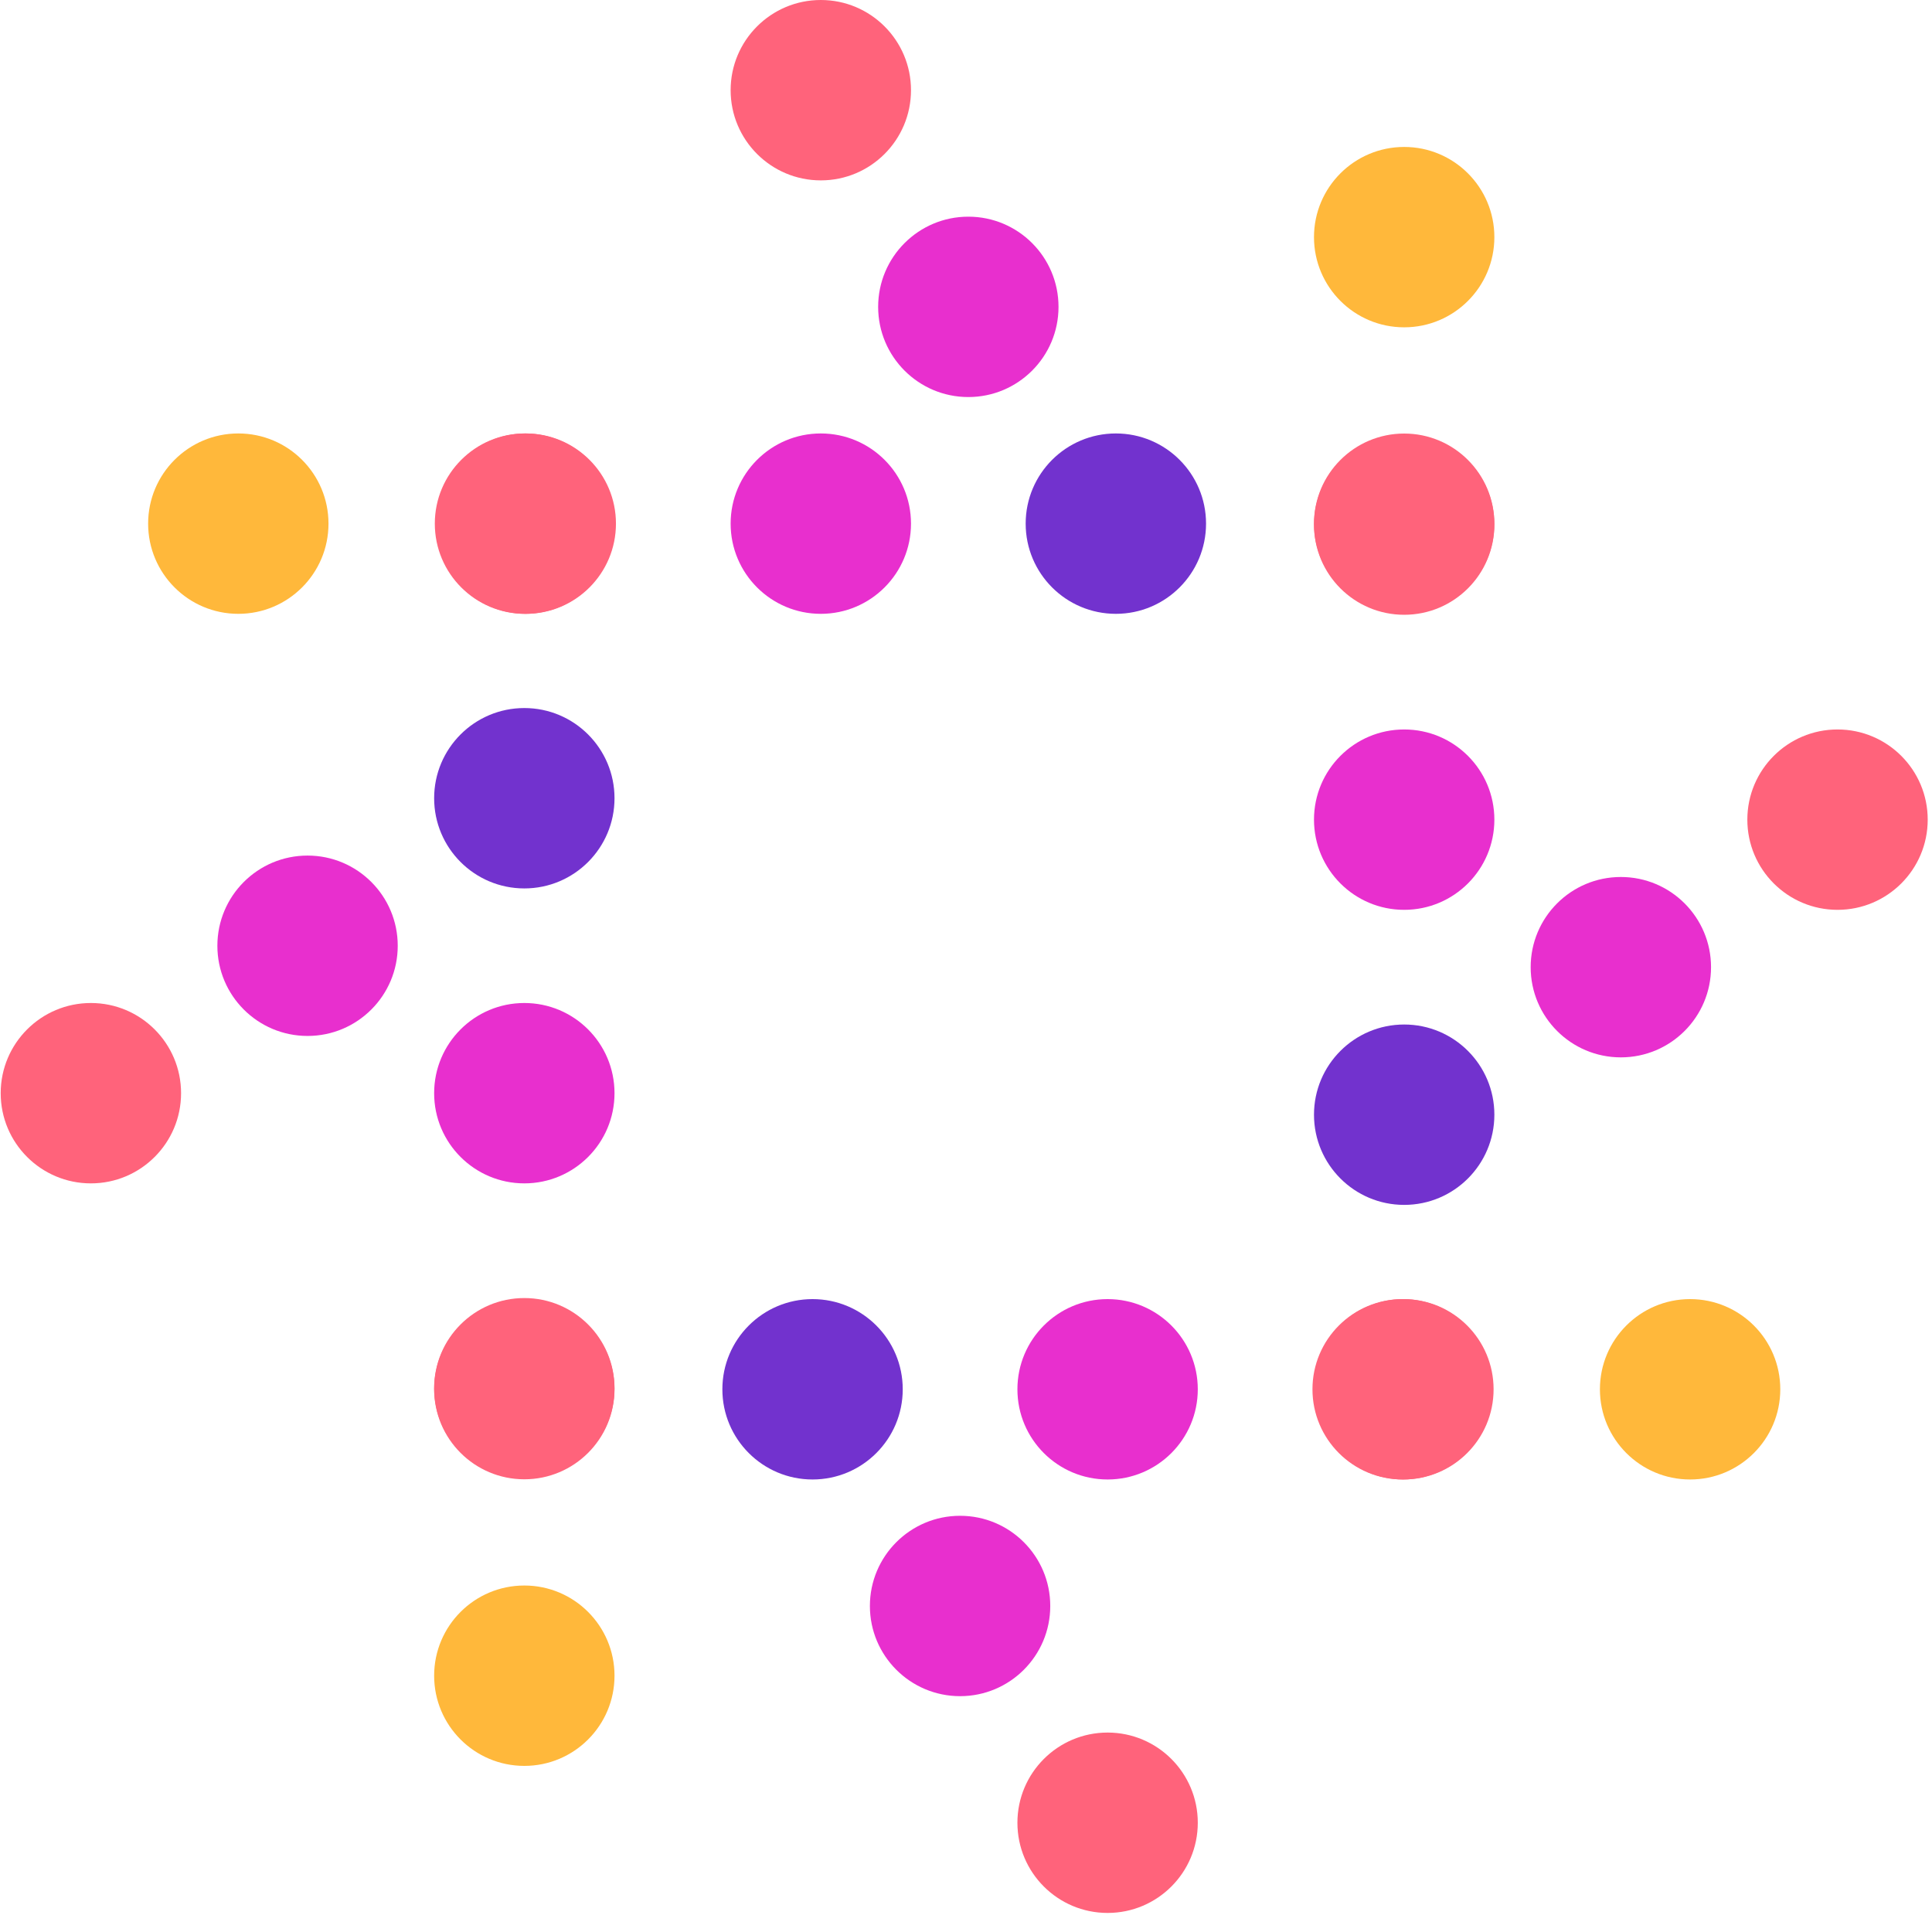
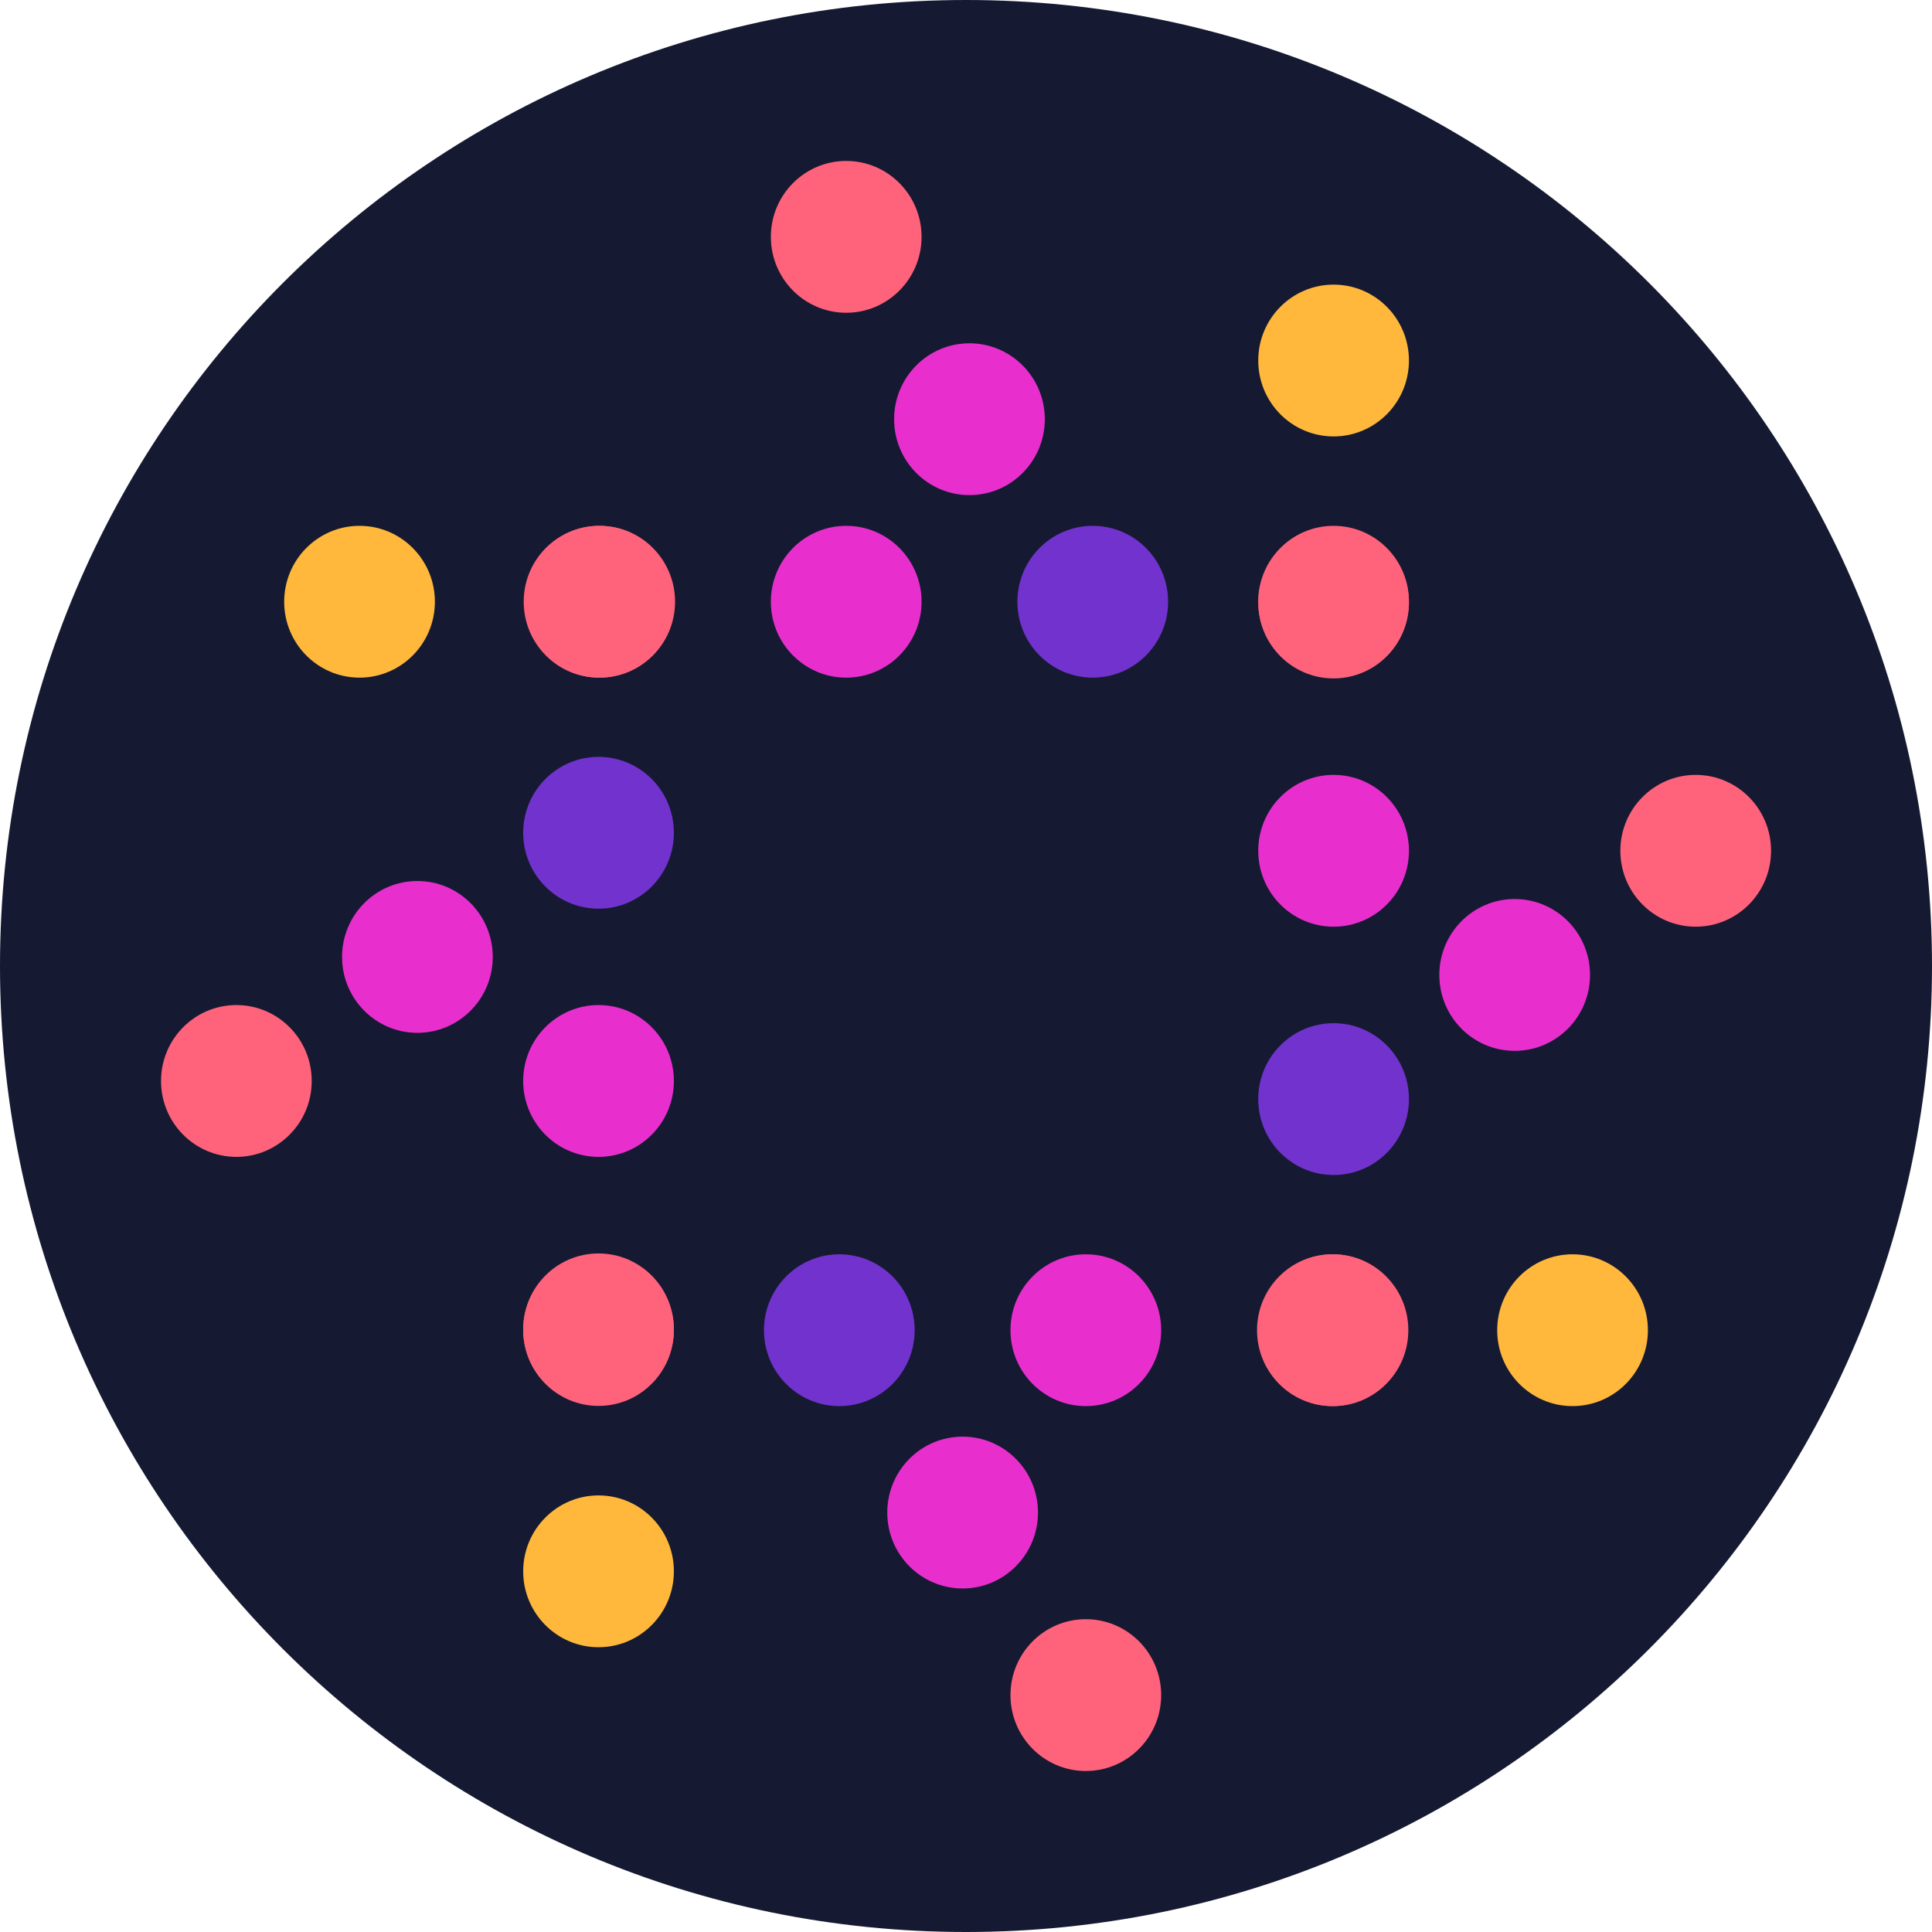
- <svg xmlns="http://www.w3.org/2000/svg" width="183" height="182" viewBox="0 0 183 182" fill="none">
-   <path d="M160.087 140.134C164.805 140.134 168.629 136.31 168.629 131.592C168.629 126.874 164.805 123.049 160.087 123.049C155.369 123.049 151.545 126.874 151.545 131.592C151.545 136.31 155.369 140.134 160.087 140.134Z" fill="#FFB83B" />
-   <path d="M132.932 140.134C137.65 140.134 141.474 136.31 141.474 131.592C141.474 126.874 137.65 123.049 132.932 123.049C128.214 123.049 124.389 126.874 124.389 131.592C124.389 136.31 128.214 140.134 132.932 140.134Z" fill="#FF637B" />
-   <path d="M104.912 181.19C109.63 181.19 113.455 177.366 113.455 172.648C113.455 167.93 109.63 164.105 104.912 164.105C100.194 164.105 96.37 167.93 96.37 172.648C96.37 177.366 100.194 181.19 104.912 181.19Z" fill="#FF637B" />
-   <path d="M90.939 160.658C95.657 160.658 99.481 156.833 99.481 152.115C99.481 147.397 95.657 143.573 90.939 143.573C86.221 143.573 82.397 147.397 82.397 152.115C82.397 156.833 86.221 160.658 90.939 160.658Z" fill="#E82FCE" />
-   <path d="M132.859 140.134C137.577 140.134 141.401 136.31 141.401 131.592C141.401 126.874 137.577 123.049 132.859 123.049C128.141 123.049 124.317 126.874 124.317 131.592C124.317 136.31 128.141 140.134 132.859 140.134Z" fill="#FF637B" />
-   <path d="M76.965 140.134C81.683 140.134 85.508 136.31 85.508 131.592C85.508 126.874 81.683 123.049 76.965 123.049C72.248 123.049 68.423 126.874 68.423 131.592C68.423 136.31 72.248 140.134 76.965 140.134Z" fill="#7232CE" />
-   <path d="M104.912 140.134C109.63 140.134 113.455 136.31 113.455 131.592C113.455 126.874 109.63 123.049 104.912 123.049C100.194 123.049 96.37 126.874 96.37 131.592C96.37 136.31 100.194 140.134 104.912 140.134Z" fill="#E82FCE" />
-   <path d="M49.665 167.262C54.382 167.262 58.207 163.438 58.207 158.72C58.207 154.002 54.382 150.177 49.665 150.177C44.947 150.177 41.122 154.002 41.122 158.72C41.122 163.438 44.947 167.262 49.665 167.262Z" fill="#FFB83B" />
-   <path d="M49.665 140.116C54.382 140.116 58.207 136.291 58.207 131.574C58.207 126.856 54.382 123.031 49.665 123.031C44.947 123.031 41.122 126.856 41.122 131.574C41.122 136.291 44.947 140.116 49.665 140.116Z" fill="#FF637B" />
-   <path d="M8.609 112.087C13.326 112.087 17.151 108.263 17.151 103.545C17.151 98.827 13.326 95.003 8.609 95.003C3.891 95.003 0.066 98.827 0.066 103.545C0.066 108.263 3.891 112.087 8.609 112.087Z" fill="#FF637B" />
-   <path d="M29.132 98.123C33.85 98.123 37.674 94.299 37.674 89.581C37.674 84.863 33.85 81.038 29.132 81.038C24.414 81.038 20.59 84.863 20.59 89.581C20.59 94.299 24.414 98.123 29.132 98.123Z" fill="#E82FCE" />
-   <path d="M49.665 140.034C54.382 140.034 58.207 136.21 58.207 131.492C58.207 126.774 54.382 122.949 49.665 122.949C44.947 122.949 41.122 126.774 41.122 131.492C41.122 136.21 44.947 140.034 49.665 140.034Z" fill="#FF637B" />
-   <path d="M49.665 84.15C54.382 84.15 58.207 80.325 58.207 75.607C58.207 70.889 54.382 67.065 49.665 67.065C44.947 67.065 41.122 70.889 41.122 75.607C41.122 80.325 44.947 84.15 49.665 84.15Z" fill="#7232CE" />
-   <path d="M49.665 112.087C54.382 112.087 58.207 108.263 58.207 103.545C58.207 98.827 54.382 95.003 49.665 95.003C44.947 95.003 41.122 98.827 41.122 103.545C41.122 108.263 44.947 112.087 49.665 112.087Z" fill="#E82FCE" />
-   <path d="M22.573 58.141C27.291 58.141 31.115 54.316 31.115 49.598C31.115 44.88 27.291 41.056 22.573 41.056C17.855 41.056 14.031 44.88 14.031 49.598C14.031 54.316 17.855 58.141 22.573 58.141Z" fill="#FFB83B" />
-   <path d="M49.728 58.141C54.446 58.141 58.271 54.316 58.271 49.598C58.271 44.88 54.446 41.056 49.728 41.056C45.011 41.056 41.186 44.88 41.186 49.598C41.186 54.316 45.011 58.141 49.728 58.141Z" fill="#FF637B" />
-   <path d="M77.748 17.085C82.466 17.085 86.29 13.26 86.29 8.542C86.29 3.825 82.466 0 77.748 0C73.03 0 69.206 3.825 69.206 8.542C69.206 13.26 73.03 17.085 77.748 17.085Z" fill="#FF637B" />
-   <path d="M91.721 37.608C96.439 37.608 100.263 33.783 100.263 29.066C100.263 24.348 96.439 20.523 91.721 20.523C87.003 20.523 83.179 24.348 83.179 29.066C83.179 33.783 87.003 37.608 91.721 37.608Z" fill="#E82FCE" />
-   <path d="M49.801 58.141C54.519 58.141 58.343 54.316 58.343 49.598C58.343 44.88 54.519 41.056 49.801 41.056C45.083 41.056 41.259 44.88 41.259 49.598C41.259 54.316 45.083 58.141 49.801 58.141Z" fill="#FF637B" />
-   <path d="M105.695 58.141C110.412 58.141 114.237 54.316 114.237 49.598C114.237 44.88 110.412 41.056 105.695 41.056C100.977 41.056 97.152 44.88 97.152 49.598C97.152 54.316 100.977 58.141 105.695 58.141Z" fill="#7232CE" />
-   <path d="M77.748 58.141C82.466 58.141 86.29 54.316 86.29 49.598C86.29 44.88 82.466 41.056 77.748 41.056C73.03 41.056 69.206 44.88 69.206 49.598C69.206 54.316 73.03 58.141 77.748 58.141Z" fill="#E82FCE" />
-   <path d="M133.005 31.003C137.722 31.003 141.547 27.179 141.547 22.461C141.547 17.743 137.722 13.919 133.005 13.919C128.287 13.919 124.462 17.743 124.462 22.461C124.462 27.179 128.287 31.003 133.005 31.003Z" fill="#FFB83B" />
-   <path d="M133.005 58.15C137.722 58.15 141.547 54.325 141.547 49.607C141.547 44.89 137.722 41.065 133.005 41.065C128.287 41.065 124.462 44.89 124.462 49.607C124.462 54.325 128.287 58.15 133.005 58.15Z" fill="#FF637B" />
-   <path d="M174.051 86.178C178.769 86.178 182.594 82.354 182.594 77.636C182.594 72.918 178.769 69.094 174.051 69.094C169.334 69.094 165.509 72.918 165.509 77.636C165.509 82.354 169.334 86.178 174.051 86.178Z" fill="#FF637B" />
-   <path d="M153.528 100.152C158.246 100.152 162.07 96.327 162.07 91.609C162.07 86.891 158.246 83.067 153.528 83.067C148.81 83.067 144.986 86.891 144.986 91.609C144.986 96.327 148.81 100.152 153.528 100.152Z" fill="#E82FCE" />
-   <path d="M133.005 58.231C137.722 58.231 141.547 54.407 141.547 49.689C141.547 44.971 137.722 41.147 133.005 41.147C128.287 41.147 124.462 44.971 124.462 49.689C124.462 54.407 128.287 58.231 133.005 58.231Z" fill="#FF637B" />
-   <path d="M133.005 114.125C137.722 114.125 141.547 110.301 141.547 105.583C141.547 100.865 137.722 97.04 133.005 97.04C128.287 97.04 124.462 100.865 124.462 105.583C124.462 110.301 128.287 114.125 133.005 114.125Z" fill="#7232CE" />
-   <path d="M133.005 86.178C137.722 86.178 141.547 82.354 141.547 77.636C141.547 72.918 137.722 69.094 133.005 69.094C128.287 69.094 124.462 72.918 124.462 77.636C124.462 82.354 128.287 86.178 133.005 86.178Z" fill="#E82FCE" />
+ <svg xmlns="http://www.w3.org/2000/svg" width="299" height="299" viewBox="0 0 299 299" fill="none">
+   <circle cx="149.5" cy="149.5" r="149.5" fill="#151A32" />
+   <path d="M243.371 217.611C249.811 217.611 255.032 212.352 255.032 205.864C255.032 199.377 249.811 194.117 243.371 194.117C236.931 194.117 231.71 199.377 231.71 205.864C231.71 212.352 236.931 217.611 243.371 217.611Z" fill="#FFB83B" />
+   <path d="M206.295 217.611C212.735 217.611 217.956 212.352 217.956 205.864C217.956 199.377 212.735 194.117 206.295 194.117C199.855 194.117 194.634 199.377 194.634 205.864C194.634 212.352 199.855 217.611 206.295 217.611Z" fill="#FF637B" />
+   <path d="M168.044 274.084C174.484 274.084 179.705 268.825 179.705 262.337C179.705 255.849 174.484 250.59 168.044 250.59C161.604 250.59 156.383 255.849 156.383 262.337C156.383 268.825 161.604 274.084 168.044 274.084Z" fill="#FF637B" />
+   <path d="M148.977 245.832C155.418 245.832 160.639 240.573 160.639 234.085C160.639 227.597 155.418 222.338 148.977 222.338C142.537 222.338 137.316 227.597 137.316 234.085C137.316 240.573 142.537 245.832 148.977 245.832Z" fill="#E82FCE" />
+   <path d="M206.201 217.611C212.641 217.611 217.862 212.352 217.862 205.864C217.862 199.377 212.641 194.117 206.201 194.117C199.761 194.117 194.54 199.377 194.54 205.864C194.54 212.352 199.761 217.611 206.201 217.611Z" fill="#FF637B" />
+   <path d="M129.894 217.611C136.335 217.611 141.556 212.352 141.556 205.864C141.556 199.377 136.335 194.117 129.894 194.117C123.454 194.117 118.233 199.377 118.233 205.864C118.233 212.352 123.454 217.611 129.894 217.611Z" fill="#7232CE" />
+   <path d="M168.044 217.611C174.484 217.611 179.705 212.352 179.705 205.864C179.705 199.377 174.484 194.117 168.044 194.117C161.604 194.117 156.383 199.377 156.383 205.864C156.383 212.352 161.604 217.611 168.044 217.611Z" fill="#E82FCE" />
+   <path d="M92.63 254.928C99.07 254.928 104.291 249.668 104.291 243.181C104.291 236.693 99.07 231.434 92.63 231.434C86.19 231.434 80.969 236.693 80.969 243.181C80.969 249.668 86.19 254.928 92.63 254.928Z" fill="#FFB83B" />
+   <path d="M92.63 217.582C99.07 217.582 104.291 212.323 104.291 205.835C104.291 199.347 99.07 194.088 92.63 194.088C86.19 194.088 80.969 199.347 80.969 205.835C80.969 212.323 86.19 217.582 92.63 217.582Z" fill="#FF637B" />
+   <path d="M36.582 179.039C43.022 179.039 48.243 173.78 48.243 167.292C48.243 160.804 43.022 155.545 36.582 155.545C30.142 155.545 24.921 160.804 24.921 167.292C24.921 173.78 30.142 179.039 36.582 179.039Z" fill="#FF637B" />
+   <path d="M64.598 159.842C71.038 159.842 76.259 154.583 76.259 148.095C76.259 141.607 71.038 136.348 64.598 136.348C58.157 136.348 52.937 141.607 52.937 148.095C52.937 154.583 58.157 159.842 64.598 159.842Z" fill="#E82FCE" />
+   <path d="M92.63 217.481C99.07 217.481 104.291 212.221 104.291 205.733C104.291 199.246 99.07 193.986 92.63 193.986C86.19 193.986 80.969 199.246 80.969 205.733C80.969 212.221 86.19 217.481 92.63 217.481Z" fill="#FF637B" />
+   <path d="M92.629 140.629C99.069 140.629 104.29 135.37 104.29 128.882C104.29 122.394 99.069 117.135 92.629 117.135C86.189 117.135 80.968 122.394 80.968 128.882C80.968 135.37 86.189 140.629 92.629 140.629Z" fill="#7232CE" />
+   <path d="M92.63 179.039C99.07 179.039 104.291 173.78 104.291 167.292C104.291 160.804 99.07 155.545 92.63 155.545C86.19 155.545 80.969 160.804 80.969 167.292C80.969 173.78 86.19 179.039 92.63 179.039Z" fill="#E82FCE" />
+   <path d="M55.642 104.873C62.083 104.873 67.304 99.614 67.304 93.126C67.304 86.638 62.083 81.379 55.642 81.379C49.202 81.379 43.981 86.638 43.981 93.126C43.981 99.614 49.202 104.873 55.642 104.873Z" fill="#FFB83B" />
+   <path d="M92.71 104.873C99.15 104.873 104.371 99.614 104.371 93.126C104.371 86.638 99.15 81.379 92.71 81.379C86.27 81.379 81.049 86.638 81.049 93.126C81.049 99.614 86.27 104.873 92.71 104.873Z" fill="#FF637B" />
+   <path d="M130.961 48.403C137.401 48.403 142.622 43.143 142.622 36.655C142.622 30.168 137.401 24.908 130.961 24.908C124.521 24.908 119.3 30.168 119.3 36.655C119.3 43.143 124.521 48.403 130.961 48.403Z" fill="#FF637B" />
+   <path d="M150.035 76.623C156.475 76.623 161.696 71.364 161.696 64.876C161.696 58.388 156.475 53.129 150.035 53.129C143.595 53.129 138.374 58.388 138.374 64.876C138.374 71.364 143.595 76.623 150.035 76.623Z" fill="#E82FCE" />
+   <path d="M92.811 104.873C99.252 104.873 104.473 99.614 104.473 93.126C104.473 86.638 99.252 81.379 92.811 81.379C86.371 81.379 81.15 86.638 81.15 93.126C81.15 99.614 86.371 104.873 92.811 104.873Z" fill="#FF637B" />
+   <path d="M169.117 104.873C175.557 104.873 180.778 99.614 180.778 93.126C180.778 86.638 175.557 81.379 169.117 81.379C162.677 81.379 157.456 86.638 157.456 93.126C157.456 99.614 162.677 104.873 169.117 104.873Z" fill="#7232CE" />
+   <path d="M130.961 104.873C137.401 104.873 142.622 99.614 142.622 93.126C142.622 86.638 137.401 81.379 130.961 81.379C124.521 81.379 119.3 86.638 119.3 93.126C119.3 99.614 124.521 104.873 130.961 104.873Z" fill="#E82FCE" />
+   <path d="M206.39 67.543C212.83 67.543 218.051 62.284 218.051 55.796C218.051 49.308 212.83 44.049 206.39 44.049C199.949 44.049 194.729 49.308 194.729 55.796C194.729 62.284 199.949 67.543 206.39 67.543Z" fill="#FFB83B" />
+   <path d="M206.39 104.873C212.83 104.873 218.051 99.614 218.051 93.126C218.051 86.638 212.83 81.379 206.39 81.379C199.949 81.379 194.729 86.638 194.729 93.126C194.729 99.614 199.949 104.873 206.39 104.873Z" fill="#FF637B" />
+   <path d="M262.431 143.416C268.871 143.416 274.092 138.157 274.092 131.669C274.092 125.181 268.871 119.922 262.431 119.922C255.99 119.922 250.77 125.181 250.77 131.669C250.77 138.157 255.99 143.416 262.431 143.416Z" fill="#FF637B" />
+   <path d="M234.414 162.631C240.854 162.631 246.075 157.372 246.075 150.884C246.075 144.396 240.854 139.137 234.414 139.137C227.974 139.137 222.753 144.396 222.753 150.884C222.753 157.372 227.974 162.631 234.414 162.631Z" fill="#E82FCE" />
+   <path d="M206.39 104.992C212.83 104.992 218.051 99.733 218.051 93.245C218.051 86.757 212.83 81.498 206.39 81.498C199.949 81.498 194.729 86.757 194.729 93.245C194.729 99.733 199.949 104.992 206.39 104.992Z" fill="#FF637B" />
+   <path d="M206.39 181.844C212.83 181.844 218.051 176.584 218.051 170.097C218.051 163.609 212.83 158.35 206.39 158.35C199.949 158.35 194.729 163.609 194.729 170.097C194.729 176.584 199.949 181.844 206.39 181.844Z" fill="#7232CE" />
+   <path d="M206.39 143.416C212.83 143.416 218.051 138.157 218.051 131.669C218.051 125.181 212.83 119.922 206.39 119.922C199.949 119.922 194.729 125.181 194.729 131.669C194.729 138.157 199.949 143.416 206.39 143.416Z" fill="#E82FCE" />
</svg>
